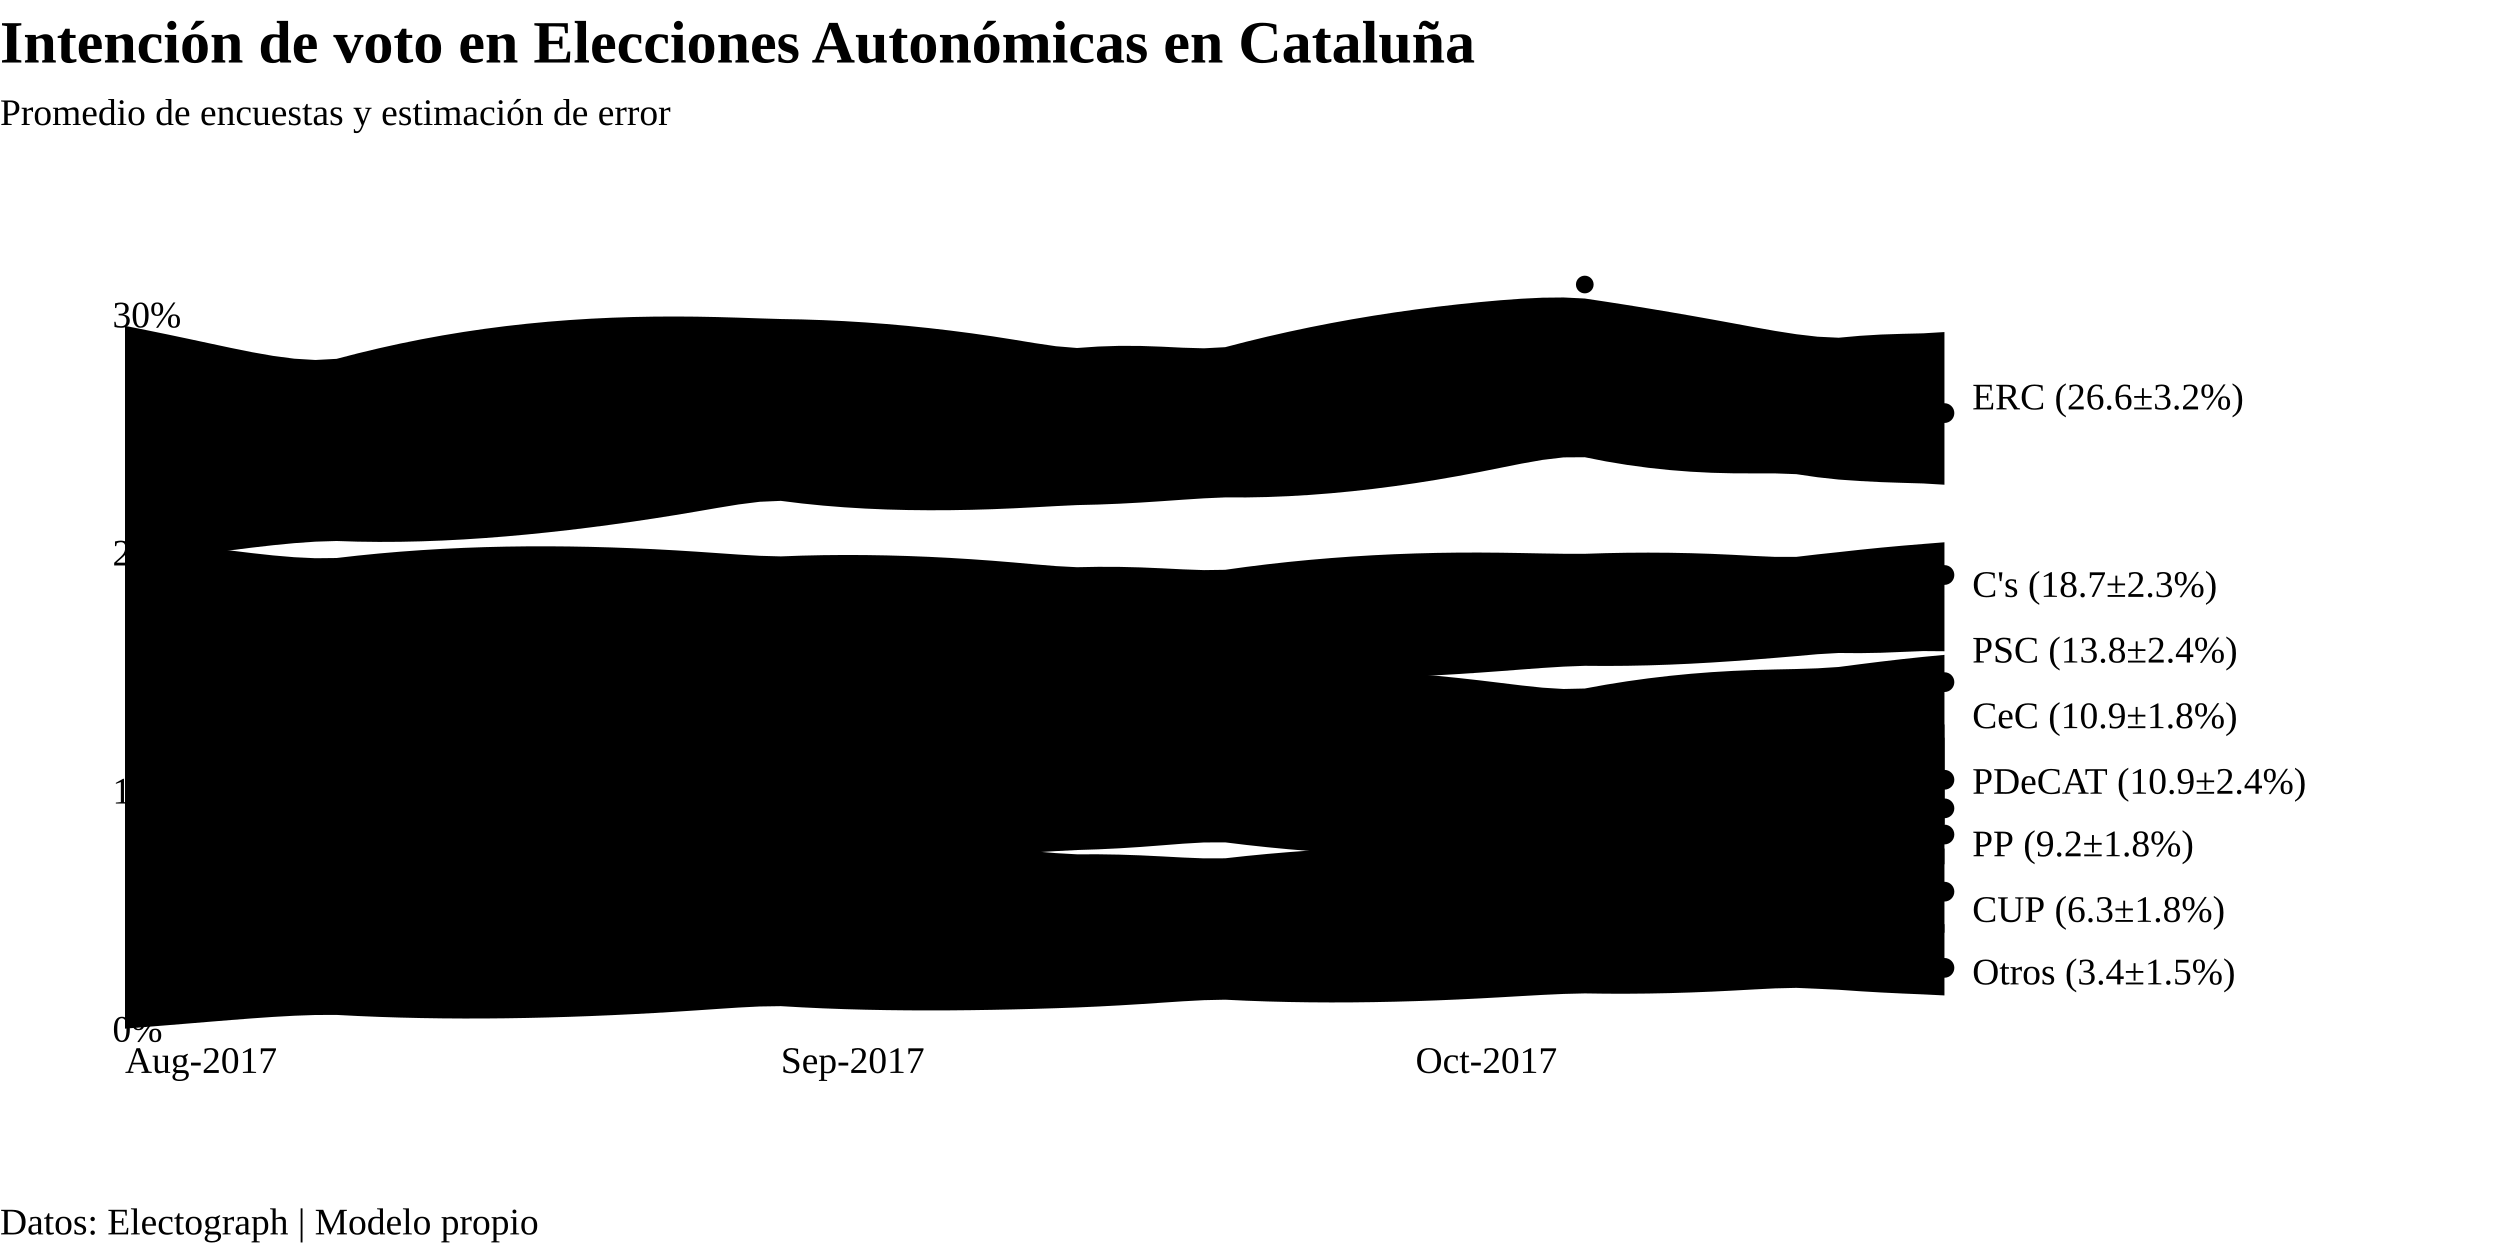
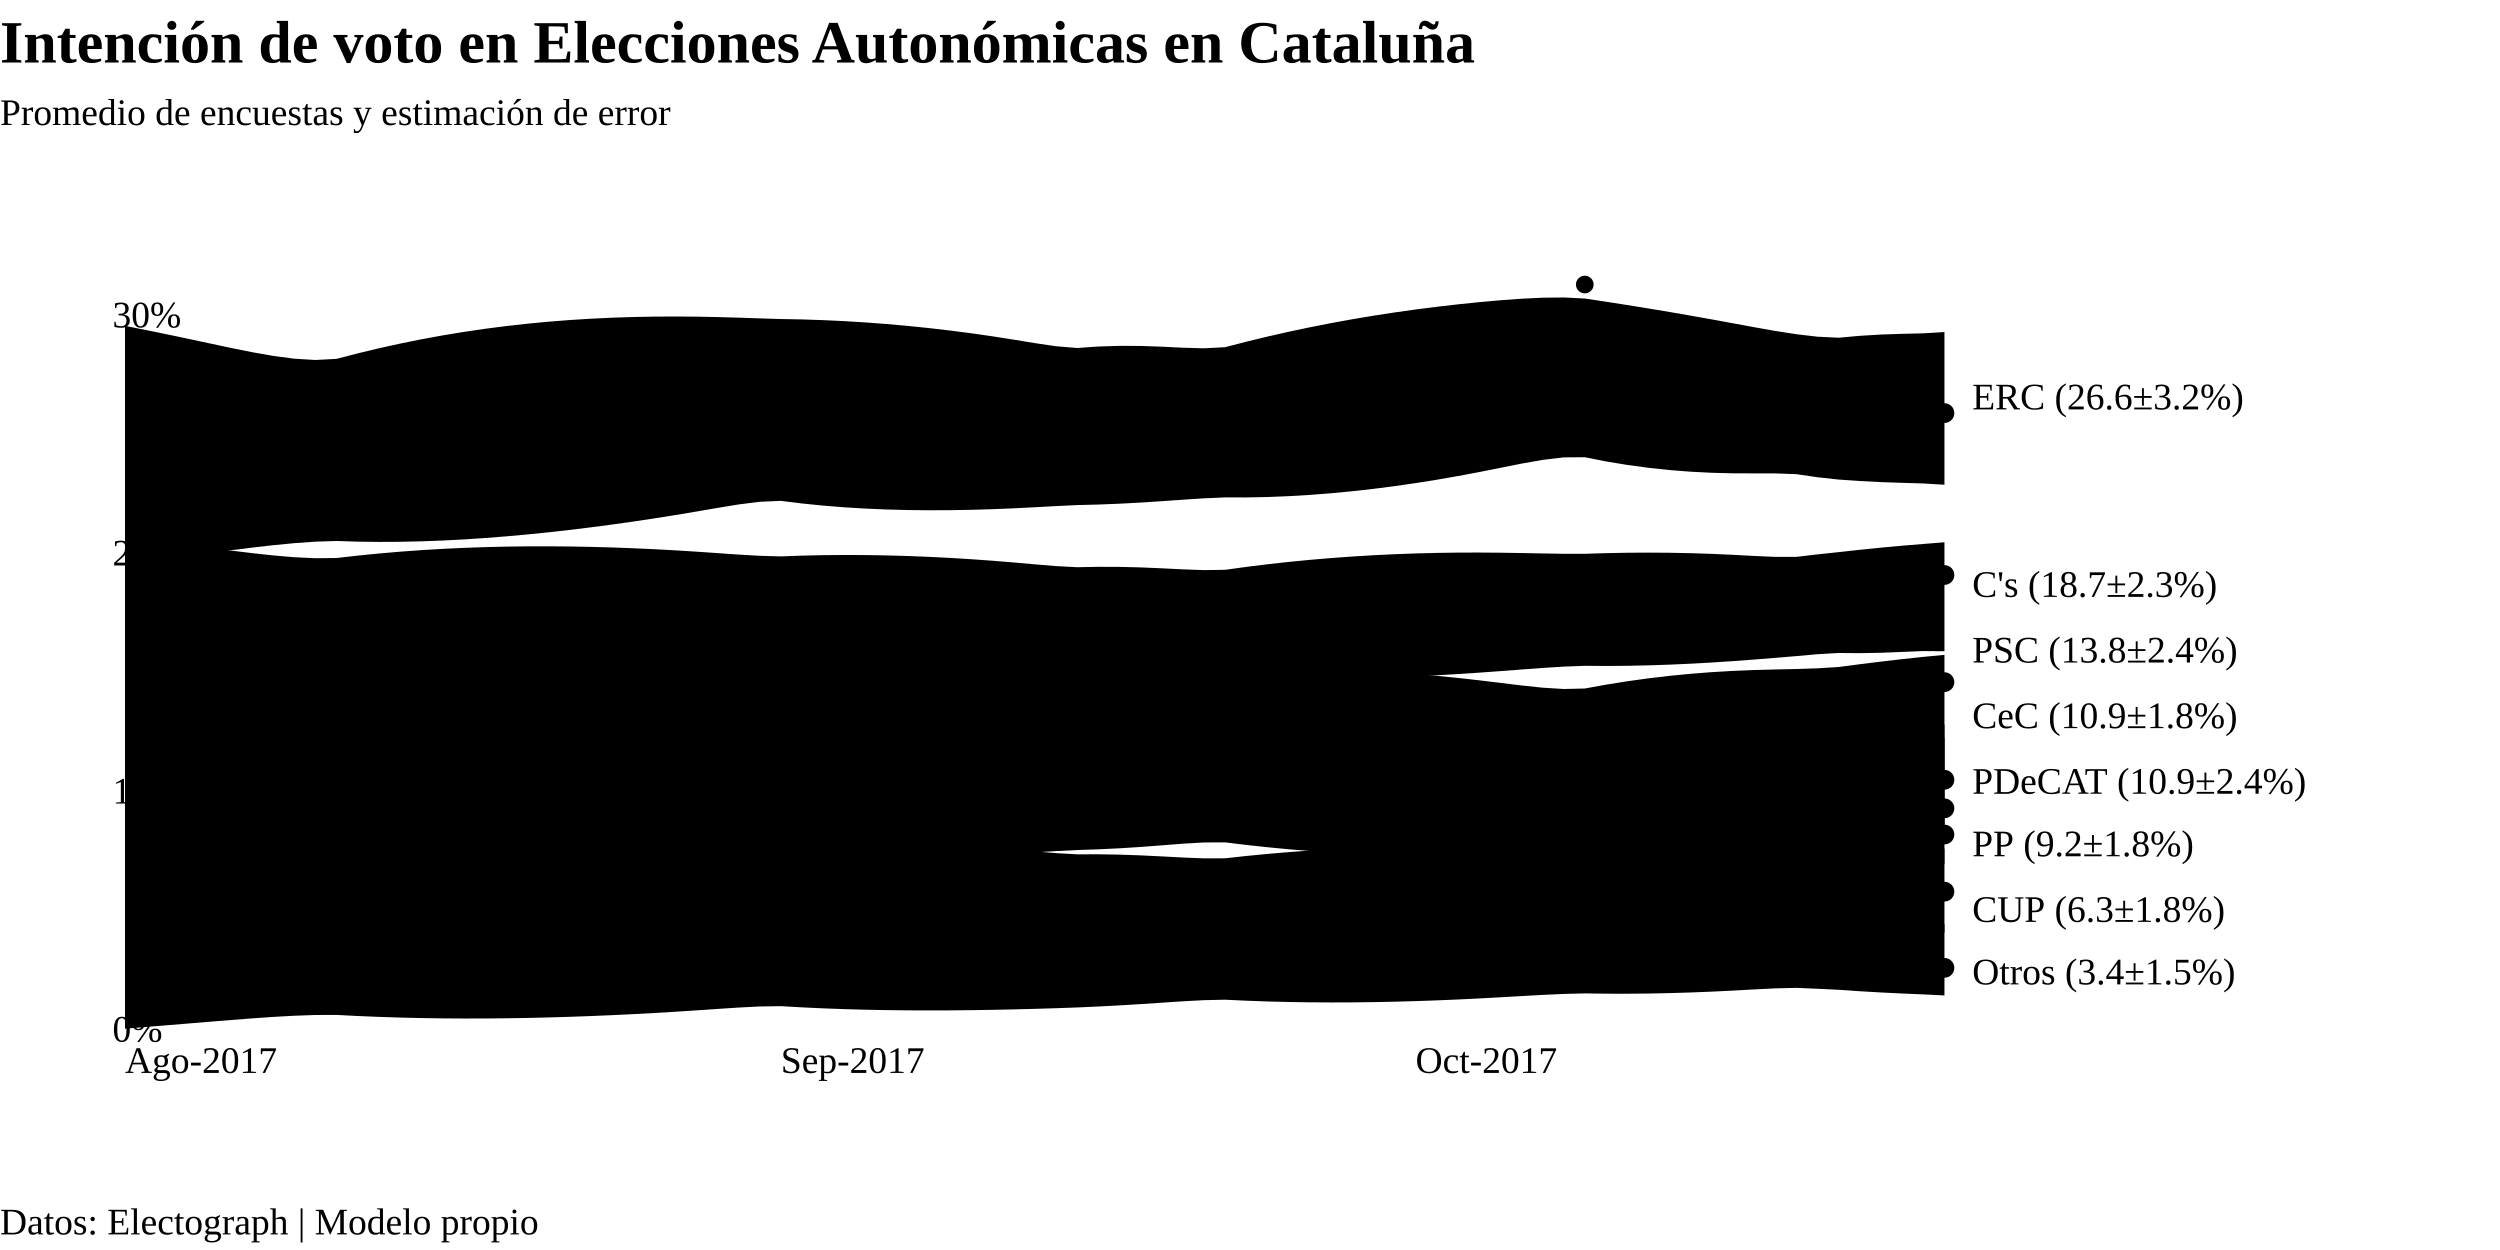
<svg xmlns="http://www.w3.org/2000/svg" version="1.1" viewBox="0 0 800 400" style="max-width:800;max-height:400">
  <text x="0" y="20" style="font-size:large;font-weight:bold;color:black">Intención de voto en Elecciones Autonómicas en Cataluña</text>
  <text x="0" y="40" style="color:gray">Promedio de encuestas y estimación de error</text>
  <text class="horizontal axis" x="36" y="333.333">0%</text>
  <line class="horizontal axis" x1="40" y1="333.333" x2="622.222" y2="333.333" />
  <text class="horizontal axis" x="36" y="257.143">10%</text>
  <line class="horizontal axis" x1="40" y1="257.143" x2="622.222" y2="257.143" />
  <text class="horizontal axis" x="36" y="180.952">20%</text>
  <line class="horizontal axis" x1="40" y1="180.952" x2="622.222" y2="180.952" />
  <text class="horizontal axis" x="36" y="104.762">30%</text>
  <line class="horizontal axis" x1="40" y1="104.762" x2="622.222" y2="104.762" />
  <line class="vertical axis" x1="40" y1="336.667" x2="40" y2="66.667" />
-   <text class="vertical axis" x="40" y="343.333">Aug-2017</text>
+   <text class="vertical axis" x="40" y="343.333">Ago-2017</text>
  <line class="vertical axis" x1="249.871" y1="336.667" x2="249.871" y2="66.667" />
  <text class="vertical axis" x="249.871" y="343.333">Sep-2017</text>
  <line class="vertical axis" x1="452.972" y1="336.667" x2="452.972" y2="66.667" />
  <text class="vertical axis" x="452.972" y="343.333">Oct-2017</text>
  <circle class="encuesta cup" cx="622.222" cy="285.333" r="3.162" />
  <circle class="encuesta erc" cx="622.222" cy="132.19" r="3.162" />
  <circle class="encuesta pdecat" cx="622.222" cy="258.667" r="3.162" />
  <circle class="encuesta cec" cx="622.222" cy="249.524" r="3.162" />
  <circle class="encuesta psc" cx="622.222" cy="218.286" r="3.162" />
  <circle class="encuesta cs" cx="622.222" cy="184" r="3.162" />
  <circle class="encuesta pp" cx="622.222" cy="267.048" r="3.162" />
  <circle class="encuesta otros" cx="622.222" cy="309.714" r="3.162" />
  <circle class="encuesta cup" cx="588.372" cy="290.667" r="3.162" />
  <circle class="encuesta erc" cx="588.372" cy="145.905" r="3.162" />
  <circle class="encuesta pdecat" cx="588.372" cy="241.143" r="3.162" />
  <circle class="encuesta cec" cx="588.372" cy="246.476" r="3.162" />
  <circle class="encuesta psc" cx="588.372" cy="233.524" r="3.162" />
  <circle class="encuesta cs" cx="588.372" cy="187.048" r="3.162" />
  <circle class="encuesta pp" cx="588.372" cy="253.333" r="3.162" />
  <circle class="encuesta otros" cx="588.372" cy="306.667" r="3.162" />
  <circle class="encuesta cup" cx="574.832" cy="273.905" r="2.828" />
  <circle class="encuesta erc" cx="574.832" cy="119.238" r="2.828" />
  <circle class="encuesta pdecat" cx="574.832" cy="241.905" r="2.828" />
  <circle class="encuesta cec" cx="574.832" cy="264.762" r="2.828" />
  <circle class="encuesta psc" cx="574.832" cy="222.857" r="2.828" />
  <circle class="encuesta cs" cx="574.832" cy="205.333" r="2.828" />
  <circle class="encuesta pp" cx="574.832" cy="276.19" r="2.828" />
  <circle class="encuesta otros" cx="574.832" cy="300.571" r="2.828" />
  <circle class="encuesta cup" cx="507.132" cy="285.333" r="2.828" />
  <circle class="encuesta erc" cx="507.132" cy="91.048" r="2.828" />
  <circle class="encuesta pdecat" cx="507.132" cy="271.619" r="2.828" />
  <circle class="encuesta cec" cx="507.132" cy="241.905" r="2.828" />
  <circle class="encuesta psc" cx="507.132" cy="260.952" r="2.828" />
  <circle class="encuesta cs" cx="507.132" cy="193.905" r="2.828" />
  <circle class="encuesta pp" cx="507.132" cy="256.381" r="2.828" />
  <circle class="encuesta otros" cx="507.132" cy="303.619" r="2.828" />
  <circle class="encuesta cup" cx="392.041" cy="290.667" r="3.543" />
  <circle class="encuesta erc" cx="392.041" cy="142.095" r="3.543" />
  <circle class="encuesta pdecat" cx="392.041" cy="236.571" r="3.543" />
  <circle class="encuesta cec" cx="392.041" cy="244.952" r="3.543" />
  <circle class="encuesta psc" cx="392.041" cy="228.952" r="3.543" />
  <circle class="encuesta cs" cx="392.041" cy="202.286" r="3.543" />
  <circle class="encuesta pp" cx="392.041" cy="251.048" r="3.543" />
  <circle class="encuesta otros" cx="392.041" cy="308.19" r="3.543" />
  <circle class="encuesta cup" cx="344.651" cy="288.381" r="2.828" />
  <circle class="encuesta erc" cx="344.651" cy="145.143" r="2.828" />
  <circle class="encuesta pdecat" cx="344.651" cy="229.714" r="2.828" />
  <circle class="encuesta cec" cx="344.651" cy="240.381" r="2.828" />
  <circle class="encuesta psc" cx="344.651" cy="220.571" r="2.828" />
  <circle class="encuesta cs" cx="344.651" cy="200.762" r="2.828" />
  <circle class="encuesta pp" cx="344.651" cy="261.714" r="2.828" />
  <circle class="encuesta otros" cx="344.651" cy="318.095" r="2.828" />
  <circle class="encuesta cup" cx="249.871" cy="281.524" r="2.646" />
  <circle class="encuesta erc" cx="249.871" cy="120" r="2.646" />
  <circle class="encuesta pdecat" cx="249.871" cy="236.571" r="2.646" />
  <circle class="encuesta cec" cx="249.871" cy="254.095" r="2.646" />
  <circle class="encuesta psc" cx="249.871" cy="256.381" r="2.646" />
  <circle class="encuesta cs" cx="249.871" cy="198.476" r="2.646" />
  <circle class="encuesta pp" cx="249.871" cy="253.333" r="2.646" />
  <circle class="encuesta otros" cx="249.871" cy="304.381" r="2.646" />
  <circle class="encuesta cup" cx="107.7" cy="283.81" r="3.543" />
  <circle class="encuesta erc" cx="107.7" cy="151.238" r="3.543" />
  <circle class="encuesta pdecat" cx="107.7" cy="227.429" r="3.543" />
  <circle class="encuesta cec" cx="107.7" cy="241.143" r="3.543" />
  <circle class="encuesta psc" cx="107.7" cy="227.429" r="3.543" />
  <circle class="encuesta cs" cx="107.7" cy="200" r="3.543" />
  <circle class="encuesta pp" cx="107.7" cy="260.952" r="3.543" />
  <circle class="encuesta otros" cx="107.7" cy="312.762" r="3.543" />
  <polyline class="cup" points=" 40,284.415 46.77,284.395 53.54,284.374 60.31,284.352 67.08,284.329 73.85,284.307 80.62,284.286 87.39,284.269 94.16,284.257 100.93,284.255 107.7,284.269 114.47,284.312 121.24,284.354 128.01,284.394 134.78,284.432 141.55,284.467 148.32,284.499 155.09,284.528 161.861,284.554 168.631,284.576 175.4,284.593 182.171,284.606 188.941,284.615 195.711,284.618 202.481,284.616 209.251,284.608 216.021,284.593 222.791,284.572 229.561,284.546 236.331,284.526 243.101,284.534 249.871,284.609 256.641,284.83 263.411,285.046 270.181,285.258 276.951,285.464 283.721,285.666 290.491,285.863 297.261,286.056 304.031,286.243 310.801,286.426 317.571,286.605 324.341,286.78 331.111,286.947 337.881,287.098 344.651,287.219 351.421,287.288 358.191,287.377 364.961,287.487 371.731,287.611 378.501,287.732 385.271,287.816 392.041,287.807 398.811,287.583 405.581,287.369 412.351,287.164 419.121,286.968 425.892,286.781 432.661,286.603 439.432,286.432 446.202,286.27 452.972,286.116 459.742,285.971 466.512,285.833 473.282,285.703 480.052,285.581 486.822,285.467 493.592,285.361 500.362,285.26 507.132,285.159 513.902,285.049 520.672,284.932 527.442,284.81 534.212,284.683 540.982,284.551 547.752,284.414 554.522,284.272 561.292,284.138 568.062,284.059 574.832,284.138 581.602,284.578 588.372,284.856 595.142,284.886 601.912,284.919 608.682,284.954 615.452,284.985 622.222,285.007" />
  <polyline class="cup error" points=" 40,262.529 46.77,263.187 53.54,263.855 60.31,264.534 67.08,265.219 73.85,265.898 80.62,266.543 87.39,267.117 94.16,267.572 100.93,267.84 107.7,267.812 114.47,267.276 121.24,266.813 128.01,266.423 134.78,266.103 141.55,265.85 148.32,265.661 155.09,265.533 161.861,265.464 168.631,265.452 175.4,265.492 182.171,265.582 188.941,265.72 195.711,265.904 202.481,266.129 209.251,266.395 216.021,266.699 222.791,267.04 229.561,267.408 236.331,267.782 243.101,268.117 249.871,268.348 256.641,268.364 263.411,268.451 270.181,268.604 276.951,268.82 283.721,269.095 290.491,269.426 297.261,269.811 304.031,270.246 310.801,270.73 317.571,271.261 324.341,271.837 331.111,272.438 337.881,272.996 344.651,273.383 351.421,273.371 358.191,273.483 364.961,273.714 371.731,274.043 378.501,274.405 385.271,274.678 392.041,274.654 398.811,273.914 405.581,273.258 412.351,272.681 419.121,272.181 425.892,271.756 432.661,271.404 439.432,271.122 446.202,270.909 452.972,270.762 459.742,270.681 466.512,270.663 473.282,270.705 480.052,270.803 486.822,270.942 493.592,271.092 500.362,271.205 507.132,271.211 513.902,270.992 520.672,270.841 527.442,270.755 534.212,270.734 540.982,270.774 547.752,270.875 554.522,271.032 561.292,271.244 568.062,271.505 574.832,271.818 581.602,272.214 588.372,272.382 595.142,272.099 601.912,271.913 608.682,271.816 615.452,271.742 622.222,271.529 622.222,298.485 615.452,298.228 608.682,298.091 601.912,297.926 595.142,297.674 588.372,297.331 581.602,296.941 574.832,296.457 568.062,296.613 561.292,297.031 554.522,297.511 547.752,297.953 540.982,298.327 534.212,298.632 527.442,298.865 520.672,299.024 513.902,299.105 507.132,299.108 500.362,299.314 493.592,299.629 486.822,299.992 480.052,300.358 473.282,300.701 466.512,301.003 459.742,301.26 452.972,301.47 446.202,301.632 439.432,301.743 432.661,301.801 425.892,301.806 419.121,301.755 412.351,301.647 405.581,301.48 398.811,301.252 392.041,300.959 385.271,300.954 378.501,301.058 371.731,301.179 364.961,301.259 358.191,301.271 351.421,301.204 344.651,301.055 337.881,301.2 331.111,301.456 324.341,301.722 317.571,301.949 310.801,302.123 304.031,302.24 297.261,302.301 290.491,302.3 283.721,302.238 276.951,302.109 270.181,301.911 263.411,301.642 256.641,301.296 249.871,300.871 243.101,300.95 236.331,301.27 229.561,301.684 222.791,302.104 216.021,302.487 209.251,302.82 202.481,303.102 195.711,303.332 188.941,303.509 182.171,303.63 175.4,303.695 168.631,303.7 161.861,303.644 155.09,303.524 148.32,303.338 141.55,303.084 134.78,302.761 128.01,302.365 121.24,301.895 114.47,301.349 107.7,300.725 100.93,300.671 94.16,300.942 87.39,301.42 80.62,302.03 73.85,302.716 67.08,303.44 60.31,304.17 53.54,304.892 46.77,305.602 40,306.3" />
  <text class="party cup" x="631.111" y="295">
    <tspan class="party_name">CUP</tspan> (6.3±1.8%)</text>
  <polyline class="erc" points=" 40,142.354 46.77,142.602 53.54,142.862 60.31,143.136 67.08,143.421 73.85,143.704 80.62,143.966 87.39,144.177 94.16,144.295 100.93,144.262 107.7,143.975 114.47,143.205 121.24,142.434 128.01,141.667 134.78,140.908 141.55,140.159 148.32,139.423 155.09,138.703 161.861,138.001 168.631,137.316 175.4,136.651 182.171,136.005 188.941,135.38 195.711,134.773 202.481,134.184 209.251,133.613 216.021,133.058 222.791,132.516 229.561,131.998 236.331,131.541 243.101,131.225 249.871,131.182 256.641,131.664 263.411,132.119 270.181,132.55 276.951,132.964 283.721,133.363 290.491,133.751 297.261,134.134 304.031,134.514 310.801,134.894 317.571,135.279 324.341,135.672 331.111,136.056 337.881,136.372 344.651,136.492 351.421,136.174 358.191,135.93 364.961,135.761 371.731,135.66 378.501,135.587 385.271,135.463 392.041,135.134 398.811,134.264 405.581,133.376 412.351,132.473 419.121,131.556 425.892,130.627 432.661,129.688 439.432,128.739 446.202,127.783 452.972,126.819 459.742,125.848 466.512,124.87 473.282,123.885 480.052,122.904 486.822,121.98 493.592,121.216 500.362,120.776 507.132,120.92 513.902,122.097 520.672,123.187 527.442,124.193 534.212,125.12 540.982,125.971 547.752,126.748 554.522,127.452 561.292,128.09 568.062,128.693 574.832,129.343 581.602,130.231 588.372,130.766 595.142,130.695 601.912,130.665 608.682,130.668 615.452,130.687 622.222,130.686" />
  <polyline class="erc error" points=" 40,104.269 46.77,105.622 53.54,107.008 60.31,108.431 67.08,109.882 73.85,111.324 80.62,112.691 87.39,113.885 94.16,114.78 100.93,115.194 107.7,114.832 114.47,113.079 121.24,111.454 128.01,109.957 134.78,108.588 141.55,107.344 148.32,106.226 155.09,105.23 161.861,104.355 168.631,103.597 175.4,102.953 182.171,102.419 188.941,101.993 195.711,101.67 202.481,101.446 209.251,101.317 216.021,101.28 222.791,101.33 229.561,101.46 236.331,101.654 243.101,101.88 249.871,102.088 256.641,102.216 263.411,102.442 270.181,102.763 276.951,103.18 283.721,103.689 290.491,104.291 297.261,104.985 304.031,105.771 310.801,106.648 317.571,107.617 324.341,108.68 331.111,109.792 337.881,110.792 344.651,111.357 351.421,110.891 358.191,110.674 364.961,110.7 371.731,110.936 378.501,111.266 385.271,111.457 392.041,111.099 398.811,109.347 405.581,107.706 412.351,106.171 419.121,104.739 425.892,103.408 432.661,102.174 439.432,101.036 446.202,99.992 452.972,99.038 459.742,98.174 466.512,97.395 473.282,96.698 480.052,96.088 486.822,95.591 493.592,95.262 500.362,95.191 507.132,95.526 513.902,96.546 520.672,97.603 527.442,98.697 534.212,99.83 540.982,101 547.752,102.205 554.522,103.444 561.292,104.695 568.062,105.897 574.832,106.953 581.602,107.743 588.372,108.073 595.142,107.461 601.912,107.052 608.682,106.828 615.452,106.664 622.222,106.258 622.222,155.113 615.452,154.71 608.682,154.509 601.912,154.277 595.142,153.929 588.372,153.459 581.602,152.719 574.832,151.733 568.062,151.49 561.292,151.485 554.522,151.459 547.752,151.29 540.982,150.942 534.212,150.411 527.442,149.689 520.672,148.771 513.902,147.649 507.132,146.314 500.362,146.362 493.592,147.17 486.822,148.37 480.052,149.72 473.282,151.071 466.512,152.345 459.742,153.522 452.972,154.599 446.202,155.574 439.432,156.442 432.661,157.201 425.892,157.846 419.121,158.372 412.351,158.774 405.581,159.046 398.811,159.18 392.041,159.17 385.271,159.468 378.501,159.908 371.731,160.383 364.961,160.823 358.191,161.186 351.421,161.457 344.651,161.627 337.881,161.952 331.111,162.32 324.341,162.663 317.571,162.941 310.801,163.141 304.031,163.257 297.261,163.283 290.491,163.212 283.721,163.036 276.951,162.748 270.181,162.338 263.411,161.796 256.641,161.113 249.871,160.276 243.101,160.57 236.331,161.428 229.561,162.535 222.791,163.702 216.021,164.835 209.251,165.909 202.481,166.923 195.711,167.875 188.941,168.766 182.171,169.591 175.4,170.349 168.631,171.036 161.861,171.647 155.09,172.177 148.32,172.621 141.55,172.974 134.78,173.228 128.01,173.377 121.24,173.414 114.47,173.33 107.7,173.118 100.93,173.331 94.16,173.811 87.39,174.469 80.62,175.242 73.85,176.084 67.08,176.959 60.31,177.841 53.54,178.716 46.77,179.582 40,180.438" />
  <text class="party erc" x="631.111" y="131">
    <tspan class="party_name">ERC</tspan> (26.6±3.2%)</text>
  <polyline class="pdecat" points=" 40,232.601 46.77,232.448 53.54,232.287 60.31,232.118 67.08,231.943 73.85,231.768 80.62,231.606 87.39,231.473 94.16,231.392 100.93,231.397 107.7,231.544 114.47,231.962 121.24,232.375 128.01,232.78 134.78,233.175 141.55,233.558 148.32,233.927 155.09,234.279 161.861,234.614 168.631,234.931 175.4,235.228 182.171,235.505 188.941,235.761 195.711,235.996 202.481,236.21 209.251,236.403 216.021,236.574 222.791,236.724 229.561,236.854 236.331,236.964 243.101,237.061 249.871,237.156 256.641,237.269 263.411,237.373 270.181,237.465 276.951,237.543 283.721,237.605 290.491,237.648 297.261,237.669 304.031,237.667 310.801,237.639 317.571,237.585 324.341,237.5 331.111,237.399 337.881,237.338 344.651,237.434 351.421,237.925 358.191,238.363 364.961,238.744 371.731,239.068 378.501,239.35 385.271,239.629 392.041,239.989 398.811,240.625 405.581,241.29 412.351,241.982 419.121,242.695 425.892,243.428 432.661,244.175 439.432,244.936 446.202,245.706 452.972,246.484 459.742,247.268 466.512,248.056 473.282,248.846 480.052,249.63 486.822,250.369 493.592,250.994 500.362,251.391 507.132,251.389 513.902,250.688 520.672,250.049 527.442,249.465 534.212,248.932 540.982,248.445 547.752,248 554.522,247.591 561.292,247.227 568.062,246.942 574.832,246.808 581.602,246.963 588.372,247.252 595.142,247.823 601.912,248.439 608.682,249.083 615.452,249.671 622.222,250.029" />
  <polyline class="pdecat error" points=" 40,202.762 46.77,203.486 53.54,204.22 60.31,204.962 67.08,205.71 73.85,206.451 80.62,207.161 87.39,207.807 94.16,208.341 100.93,208.704 107.7,208.802 114.47,208.464 121.24,208.223 128.01,208.074 134.78,208.011 141.55,208.027 148.32,208.118 155.09,208.278 161.861,208.501 168.631,208.784 175.4,209.122 182.171,209.511 188.941,209.947 195.711,210.428 202.481,210.949 209.251,211.51 216.021,212.107 222.791,212.739 229.561,213.393 236.331,214.028 243.101,214.56 249.871,214.856 256.641,214.687 263.411,214.609 270.181,214.612 276.951,214.69 283.721,214.835 290.491,215.042 297.261,215.303 304.031,215.615 310.801,215.972 317.571,216.369 324.341,216.803 331.111,217.264 337.881,217.732 344.651,218.179 351.421,218.576 358.191,219.053 364.961,219.601 371.731,220.201 378.501,220.808 385.271,221.344 392.041,221.697 398.811,221.679 405.581,221.793 412.351,222.029 419.121,222.38 425.892,222.839 432.661,223.399 439.432,224.055 446.202,224.8 452.972,225.629 459.742,226.538 466.512,227.522 473.282,228.578 480.052,229.688 486.822,230.794 493.592,231.783 500.362,232.482 507.132,232.624 513.902,231.763 520.672,231.062 527.442,230.512 534.212,230.106 540.982,229.836 547.752,229.693 554.522,229.672 561.292,229.757 568.062,229.914 574.832,230.079 581.602,230.155 588.372,230.29 595.142,230.467 601.912,230.815 608.682,231.307 615.452,231.777 622.222,231.838 622.222,268.22 615.452,267.566 608.682,266.859 601.912,266.063 595.142,265.178 588.372,264.213 581.602,263.771 574.832,263.536 568.062,263.97 561.292,264.697 554.522,265.51 547.752,266.306 540.982,267.055 534.212,267.758 527.442,268.418 520.672,269.035 513.902,269.613 507.132,270.154 500.362,270.3 493.592,270.204 486.822,269.944 480.052,269.571 473.282,269.114 466.512,268.589 459.742,267.998 452.972,267.34 446.202,266.613 439.432,265.817 432.661,264.951 425.892,264.016 419.121,263.01 412.351,261.934 405.581,260.788 398.811,259.571 392.041,258.282 385.271,257.914 378.501,257.892 371.731,257.935 364.961,257.887 358.191,257.673 351.421,257.274 344.651,256.688 337.881,256.943 331.111,257.534 324.341,258.197 317.571,258.8 310.801,259.307 304.031,259.719 297.261,260.035 290.491,260.254 283.721,260.375 276.951,260.397 270.181,260.318 263.411,260.137 256.641,259.85 249.871,259.455 243.101,259.563 236.331,259.901 229.561,260.314 222.791,260.71 216.021,261.042 209.251,261.296 202.481,261.472 195.711,261.565 188.941,261.575 182.171,261.499 175.4,261.334 168.631,261.078 161.861,260.727 155.09,260.281 148.32,259.735 141.55,259.089 134.78,258.34 128.01,257.486 121.24,256.527 114.47,255.461 107.7,254.287 100.93,254.089 94.16,254.442 87.39,255.138 80.62,256.05 73.85,257.086 67.08,258.177 60.31,259.275 53.54,260.355 46.77,261.409 40,262.439" />
  <text class="party pdecat" x="631.111" y="254">
    <tspan class="party_name">PDeCAT</tspan> (10.9±2.4%)</text>
  <polyline class="cec" points=" 40,243.949 46.77,243.874 53.54,243.795 60.31,243.712 67.08,243.625 73.85,243.539 80.62,243.459 87.39,243.396 94.16,243.362 100.93,243.377 107.7,243.474 114.47,243.726 121.24,243.981 128.01,244.235 134.78,244.489 141.55,244.741 148.32,244.991 155.09,245.238 161.861,245.482 168.631,245.722 175.4,245.958 182.171,246.191 188.941,246.42 195.711,246.646 202.481,246.869 209.251,247.091 216.021,247.312 222.791,247.532 229.561,247.747 236.331,247.937 243.101,248.057 249.871,248.035 256.641,247.73 263.411,247.44 270.181,247.163 276.951,246.899 283.721,246.646 290.491,246.401 297.261,246.165 304.031,245.935 310.801,245.71 317.571,245.49 324.341,245.271 331.111,245.063 337.881,244.897 344.651,244.839 351.421,245.015 358.191,245.164 364.961,245.287 371.731,245.386 378.501,245.466 385.271,245.537 392.041,245.616 398.811,245.744 405.581,245.873 412.351,246.002 419.121,246.128 425.892,246.251 432.661,246.37 439.432,246.484 446.202,246.592 452.972,246.692 459.742,246.784 466.512,246.867 473.282,246.939 480.052,247.001 486.822,247.063 493.592,247.141 500.362,247.269 507.132,247.5 513.902,247.936 520.672,248.37 527.442,248.803 534.212,249.233 540.982,249.659 547.752,250.082 554.522,250.5 561.292,250.894 568.062,251.193 574.832,251.254 581.602,250.796 588.372,250.478 595.142,250.346 601.912,250.223 608.682,250.109 615.452,250.011 622.222,249.933" />
  <polyline class="cec error" points=" 40,221.381 46.77,221.985 53.54,222.596 60.31,223.215 67.08,223.84 73.85,224.459 80.62,225.051 87.39,225.585 94.16,226.023 100.93,226.312 107.7,226.371 114.47,226.043 121.24,225.796 128.01,225.624 134.78,225.525 141.55,225.495 148.32,225.531 155.09,225.63 161.861,225.788 168.631,226.002 175.4,226.271 182.171,226.592 188.941,226.961 195.711,227.378 202.481,227.841 209.251,228.349 216.021,228.9 222.791,229.495 229.561,230.118 236.331,230.712 243.101,231.167 249.871,231.296 256.641,230.759 263.411,230.314 270.181,229.955 276.951,229.677 283.721,229.476 290.491,229.346 297.261,229.283 304.031,229.285 310.801,229.347 317.571,229.465 324.341,229.638 331.111,229.856 337.881,230.092 344.651,230.298 351.421,230.395 358.191,230.567 364.961,230.813 371.731,231.119 378.501,231.443 385.271,231.706 392.041,231.774 398.811,231.389 405.581,231.081 412.351,230.844 419.121,230.676 425.892,230.572 432.661,230.529 439.432,230.543 446.202,230.612 452.972,230.732 459.742,230.901 466.512,231.116 473.282,231.373 480.052,231.668 486.822,231.994 493.592,232.34 500.362,232.696 507.132,233.048 513.902,233.396 520.672,233.817 527.442,234.309 534.212,234.868 540.982,235.491 547.752,236.175 554.522,236.918 561.292,237.68 568.062,238.335 574.832,238.63 581.602,238.093 588.372,237.639 595.142,237.185 601.912,236.834 608.682,236.582 615.452,236.372 622.222,236.054 622.222,263.813 615.452,263.649 608.682,263.636 601.912,263.611 595.142,263.508 588.372,263.318 581.602,263.5 574.832,263.877 568.062,264.051 561.292,264.108 554.522,264.083 547.752,263.988 540.982,263.827 534.212,263.597 527.442,263.297 520.672,262.923 513.902,262.476 507.132,261.953 500.362,261.842 493.592,261.941 486.822,262.132 480.052,262.335 473.282,262.505 466.512,262.618 459.742,262.667 452.972,262.652 446.202,262.572 439.432,262.426 432.661,262.212 425.892,261.931 419.121,261.58 412.351,261.159 405.581,260.666 398.811,260.1 392.041,259.459 385.271,259.367 378.501,259.488 371.731,259.652 364.961,259.76 358.191,259.76 351.421,259.635 344.651,259.38 337.881,259.702 331.111,260.27 324.341,260.904 317.571,261.514 310.801,262.074 304.031,262.586 297.261,263.047 290.491,263.457 283.721,263.816 276.951,264.121 270.181,264.371 263.411,264.565 256.641,264.7 249.871,264.774 243.101,264.947 236.331,265.161 229.561,265.377 222.791,265.569 216.021,265.723 209.251,265.833 202.481,265.898 195.711,265.913 188.941,265.878 182.171,265.79 175.4,265.645 168.631,265.441 161.861,265.176 155.09,264.847 148.32,264.451 141.55,263.988 134.78,263.453 128.01,262.846 121.24,262.166 114.47,261.409 107.7,260.577 100.93,260.441 94.16,260.701 87.39,261.207 80.62,261.868 73.85,262.618 67.08,263.41 60.31,264.208 53.54,264.994 46.77,265.763 40,266.517" />
  <text class="party cec" x="631.111" y="233">
    <tspan class="party_name">CeC</tspan> (10.9±1.8%)</text>
  <polyline class="psc" points=" 40,231.993 46.77,231.879 53.54,231.76 60.31,231.633 67.08,231.5 73.85,231.368 80.62,231.247 87.39,231.153 94.16,231.108 100.93,231.143 107.7,231.317 114.47,231.753 121.24,232.196 128.01,232.643 134.78,233.093 141.55,233.545 148.32,233.999 155.09,234.452 161.861,234.906 168.631,235.359 175.4,235.813 182.171,236.267 188.941,236.723 195.711,237.181 202.481,237.643 209.251,238.111 216.021,238.587 222.791,239.073 229.561,239.556 236.331,239.98 243.101,240.23 249.871,240.104 256.641,239.219 263.411,238.376 270.181,237.571 276.951,236.8 283.721,236.062 290.491,235.353 297.261,234.67 304.031,234.01 310.801,233.37 317.571,232.748 324.341,232.139 331.111,231.563 337.881,231.094 344.651,230.879 351.421,231.205 358.191,231.461 364.961,231.654 371.731,231.791 378.501,231.893 385.271,232.002 392.041,232.194 398.811,232.634 405.581,233.08 412.351,233.531 419.121,233.987 425.892,234.446 432.661,234.911 439.432,235.38 446.202,235.853 452.972,236.333 459.742,236.82 466.512,237.315 473.282,237.82 480.052,238.327 486.822,238.801 493.592,239.168 500.362,239.304 507.132,239.014 513.902,237.956 520.672,236.947 527.442,235.987 534.212,235.073 540.982,234.207 547.752,233.386 554.522,232.611 561.292,231.896 568.062,231.284 574.832,230.847 581.602,230.713 588.372,230.458 595.142,230.005 601.912,229.469 608.682,228.872 615.452,228.31 622.222,227.985" />
  <polyline class="psc error" points=" 40,202.908 46.77,203.653 53.54,204.406 60.31,205.17 67.08,205.939 73.85,206.702 80.62,207.434 87.39,208.1 94.16,208.656 100.93,209.042 107.7,209.168 114.47,208.868 121.24,208.675 128.01,208.584 134.78,208.59 141.55,208.689 148.32,208.875 155.09,209.145 161.861,209.496 168.631,209.923 175.4,210.423 182.171,210.994 188.941,211.634 195.711,212.341 202.481,213.113 209.251,213.951 216.021,214.853 222.791,215.822 229.561,216.83 236.331,217.775 243.101,218.453 249.871,218.514 256.641,217.317 263.411,216.259 270.181,215.332 276.951,214.528 283.721,213.841 290.491,213.263 297.261,212.788 304.031,212.411 310.801,212.125 317.571,211.926 324.341,211.807 331.111,211.767 337.881,211.805 344.651,211.925 351.421,212.151 358.191,212.44 364.961,212.791 371.731,213.193 378.501,213.608 385.271,213.965 392.041,214.144 398.811,213.933 405.581,213.827 412.351,213.82 419.121,213.908 425.892,214.088 432.661,214.355 439.432,214.708 446.202,215.144 452.972,215.662 459.742,216.26 466.512,216.937 473.282,217.692 480.052,218.511 486.822,219.336 493.592,220.054 500.362,220.478 507.132,220.322 513.902,219.094 520.672,218.014 527.442,217.076 534.212,216.278 540.982,215.615 547.752,215.086 554.522,214.687 561.292,214.41 568.062,214.229 574.832,214.083 581.602,213.86 588.372,213.435 595.142,212.555 601.912,211.713 608.682,210.922 615.452,210.203 622.222,209.556 622.222,246.414 615.452,246.417 608.682,246.821 601.912,247.225 595.142,247.455 588.372,247.481 581.602,247.565 574.832,247.611 568.062,248.338 561.292,249.382 554.522,250.536 547.752,251.686 540.982,252.798 534.212,253.869 527.442,254.897 520.672,255.881 513.902,256.817 507.132,257.707 500.362,258.129 493.592,258.282 486.822,258.266 480.052,258.144 473.282,257.948 466.512,257.693 459.742,257.38 452.972,257.004 446.202,256.563 439.432,256.051 432.661,255.466 425.892,254.805 419.121,254.065 412.351,253.242 405.581,252.333 398.811,251.335 392.041,250.244 385.271,250.039 378.501,250.177 371.731,250.389 364.961,250.517 358.191,250.483 351.421,250.258 344.651,249.833 337.881,250.382 331.111,251.359 324.341,252.471 317.571,253.57 310.801,254.615 304.031,255.609 297.261,256.551 290.491,257.442 283.721,258.283 276.951,259.072 270.181,259.809 263.411,260.493 256.641,261.121 249.871,261.694 243.101,262.007 236.331,262.186 229.561,262.283 222.791,262.324 216.021,262.321 209.251,262.272 202.481,262.173 195.711,262.022 188.941,261.812 182.171,261.54 175.4,261.203 168.631,260.796 161.861,260.316 155.09,259.759 148.32,259.122 141.55,258.402 134.78,257.596 128.01,256.701 121.24,255.716 114.47,254.638 107.7,253.466 100.93,253.245 94.16,253.559 87.39,254.206 80.62,255.06 73.85,256.034 67.08,257.061 60.31,258.096 53.54,259.113 46.77,260.106 40,261.077" />
  <text class="party psc" x="631.111" y="212">
    <tspan class="party_name">PSC</tspan> (13.8±2.4%)</text>
  <polyline class="cs" points=" 40,199.193 46.77,199.217 53.54,199.242 60.31,199.269 67.08,199.296 73.85,199.324 80.62,199.351 87.39,199.372 94.16,199.386 100.93,199.386 107.7,199.365 114.47,199.302 121.24,199.24 128.01,199.181 134.78,199.123 141.55,199.068 148.32,199.016 155.09,198.966 161.861,198.92 168.631,198.878 175.4,198.839 182.171,198.804 188.941,198.772 195.711,198.744 202.481,198.72 209.251,198.7 216.021,198.683 222.791,198.669 229.561,198.659 236.331,198.653 243.101,198.651 249.871,198.657 256.641,198.674 263.411,198.696 270.181,198.721 276.951,198.751 283.721,198.787 290.491,198.827 297.261,198.874 304.031,198.927 310.801,198.986 317.571,199.052 324.341,199.125 331.111,199.202 337.881,199.272 344.651,199.314 351.421,199.291 358.191,199.29 364.961,199.312 371.731,199.353 378.501,199.399 385.271,199.414 392.041,199.337 398.811,199.036 405.581,198.736 412.351,198.439 419.121,198.146 425.892,197.857 432.661,197.573 439.432,197.296 446.202,197.026 452.972,196.764 459.742,196.511 466.512,196.268 473.282,196.035 480.052,195.814 486.822,195.609 493.592,195.424 500.362,195.265 507.132,195.139 513.902,195.056 520.672,194.968 527.442,194.877 534.212,194.787 540.982,194.701 547.752,194.621 554.522,194.551 561.292,194.481 568.062,194.36 574.832,194.073 581.602,193.374 588.372,192.819 595.142,192.471 601.912,192.066 608.682,191.621 615.452,191.205 622.222,190.962" />
  <polyline class="cs error" points=" 40,171.887 46.77,172.717 53.54,173.562 60.31,174.425 67.08,175.3 73.85,176.169 80.62,176.996 87.39,177.732 94.16,178.308 100.93,178.634 107.7,178.562 114.47,177.795 121.24,177.122 128.01,176.541 134.78,176.049 141.55,175.643 148.32,175.322 155.09,175.082 161.861,174.92 168.631,174.833 175.4,174.818 182.171,174.874 188.941,174.996 195.711,175.182 202.481,175.431 209.251,175.739 216.021,176.105 222.791,176.527 229.561,176.994 236.331,177.464 243.101,177.858 249.871,178.046 256.641,177.801 263.411,177.651 270.181,177.593 276.951,177.62 283.721,177.732 290.491,177.923 297.261,178.19 304.031,178.533 310.801,178.947 317.571,179.433 324.341,179.986 331.111,180.585 337.881,181.146 344.651,181.508 351.421,181.382 358.191,181.403 364.961,181.568 371.731,181.855 378.501,182.191 385.271,182.435 392.041,182.339 398.811,181.406 405.581,180.568 412.351,179.819 419.121,179.158 425.892,178.582 432.661,178.09 439.432,177.68 446.202,177.351 452.972,177.101 459.742,176.929 466.512,176.834 473.282,176.815 480.052,176.866 486.822,176.972 493.592,177.103 500.362,177.21 507.132,177.217 513.902,177.006 520.672,176.88 527.442,176.84 534.212,176.885 540.982,177.017 547.752,177.235 554.522,177.541 561.292,177.903 568.062,178.203 574.832,178.195 581.602,177.401 588.372,176.68 595.142,175.934 601.912,175.247 608.682,174.627 615.452,174.068 622.222,173.526 622.222,208.397 615.452,208.341 608.682,208.616 601.912,208.886 595.142,209.008 588.372,208.958 581.602,209.347 574.832,209.95 568.062,210.516 561.292,211.059 554.522,211.561 547.752,212.007 540.982,212.385 534.212,212.689 527.442,212.915 520.672,213.056 513.902,213.106 507.132,213.061 500.362,213.32 493.592,213.744 486.822,214.245 480.052,214.762 473.282,215.255 466.512,215.701 459.742,216.093 452.972,216.427 446.202,216.701 439.432,216.912 432.661,217.057 425.892,217.132 419.121,217.134 412.351,217.059 405.581,216.905 398.811,216.665 392.041,216.335 385.271,216.392 378.501,216.606 371.731,216.852 364.961,217.055 358.191,217.176 351.421,217.2 344.651,217.119 337.881,217.397 331.111,217.818 324.341,218.263 317.571,218.672 310.801,219.025 304.031,219.321 297.261,219.558 290.491,219.733 283.721,219.842 276.951,219.882 270.181,219.85 263.411,219.74 256.641,219.548 249.871,219.268 243.101,219.445 236.331,219.842 229.561,220.324 222.791,220.811 216.021,221.26 209.251,221.661 202.481,222.01 195.711,222.307 188.941,222.549 182.171,222.734 175.4,222.86 168.631,222.923 161.861,222.921 155.09,222.851 148.32,222.709 141.55,222.492 134.78,222.197 128.01,221.821 121.24,221.359 114.47,220.809 107.7,220.168 100.93,220.138 94.16,220.463 87.39,221.013 80.62,221.705 73.85,222.48 67.08,223.293 60.31,224.112 53.54,224.922 46.77,225.717 40,226.498" />
  <text class="party cs" x="631.111" y="191">
    <tspan class="party_name">C's</tspan> (18.7±2.3%)</text>
  <polyline class="pp" points=" 40,259.627 46.77,259.651 53.54,259.678 60.31,259.708 67.08,259.74 73.85,259.772 80.62,259.802 87.39,259.824 94.16,259.832 100.93,259.815 107.7,259.756 114.47,259.615 121.24,259.471 128.01,259.325 134.78,259.178 141.55,259.029 148.32,258.878 155.09,258.728 161.861,258.577 168.631,258.426 175.4,258.275 182.171,258.124 188.941,257.974 195.711,257.823 202.481,257.672 209.251,257.521 216.021,257.37 222.791,257.217 229.561,257.067 236.331,256.932 243.101,256.835 249.871,256.82 256.641,256.965 263.411,257.095 270.181,257.213 276.951,257.32 283.721,257.415 290.491,257.501 297.261,257.579 304.031,257.648 310.801,257.712 317.571,257.77 324.341,257.824 331.111,257.868 337.881,257.875 344.651,257.783 351.421,257.465 358.191,257.144 364.961,256.816 371.731,256.488 378.501,256.189 385.271,255.971 392.041,255.925 398.811,256.249 405.581,256.556 412.351,256.848 419.121,257.125 425.892,257.387 432.661,257.636 439.432,257.872 446.202,258.093 452.972,258.301 459.742,258.495 466.512,258.675 473.282,258.839 480.052,258.99 486.822,259.13 493.592,259.272 500.362,259.436 507.132,259.655 513.902,259.995 520.672,260.338 527.442,260.682 534.212,261.026 540.982,261.37 547.752,261.712 554.522,262.053 561.292,262.372 568.062,262.609 574.832,262.633 581.602,262.19 588.372,261.993 595.142,262.19 601.912,262.418 608.682,262.668 615.452,262.9 622.222,263.034" />
  <polyline class="pp error" points=" 40,237.628 46.77,238.325 53.54,239.036 60.31,239.762 67.08,240.498 73.85,241.228 80.62,241.921 87.39,242.533 94.16,243.005 100.93,243.255 107.7,243.152 114.47,242.426 121.24,241.772 128.01,241.19 134.78,240.677 141.55,240.232 148.32,239.852 155.09,239.537 161.861,239.283 168.631,239.089 175.4,238.952 182.171,238.869 188.941,238.84 195.711,238.861 202.481,238.93 209.251,239.045 216.021,239.205 222.791,239.407 229.561,239.645 236.331,239.898 243.101,240.125 249.871,240.26 256.641,240.193 263.411,240.188 270.181,240.241 276.951,240.35 283.721,240.511 290.491,240.724 297.261,240.987 304.031,241.298 310.801,241.655 317.571,242.06 324.341,242.511 331.111,242.984 337.881,243.393 344.651,243.559 351.421,243.145 358.191,242.829 364.961,242.605 371.731,242.465 378.501,242.393 385.271,242.354 392.041,242.292 398.811,242.116 405.581,241.998 412.351,241.936 419.121,241.928 425.892,241.973 432.661,242.067 439.432,242.21 446.202,242.398 452.972,242.631 459.742,242.906 466.512,243.22 473.282,243.571 480.052,243.955 486.822,244.361 493.592,244.77 500.362,245.16 507.132,245.499 513.902,245.75 520.672,246.078 527.442,246.479 534.212,246.949 540.982,247.485 547.752,248.083 554.522,248.742 561.292,249.423 568.062,250.009 574.832,250.263 581.602,249.74 588.372,249.412 595.142,249.305 601.912,249.322 608.682,249.449 615.452,249.585 622.222,249.489 622.222,276.578 615.452,276.215 608.682,275.886 601.912,275.514 595.142,275.076 588.372,274.573 581.602,274.639 574.832,275.002 568.062,275.208 561.292,275.321 554.522,275.363 547.752,275.341 540.982,275.256 534.212,275.104 527.442,274.885 520.672,274.598 513.902,274.24 507.132,273.811 500.362,273.712 493.592,273.774 486.822,273.9 480.052,274.024 473.282,274.107 466.512,274.129 459.742,274.084 452.972,273.971 446.202,273.788 439.432,273.534 432.661,273.206 425.892,272.802 419.121,272.321 412.351,271.759 405.581,271.114 398.811,270.382 392.041,269.558 385.271,269.587 378.501,269.985 371.731,270.512 364.961,271.027 358.191,271.459 351.421,271.786 344.651,272.007 337.881,272.357 331.111,272.752 324.341,273.137 317.571,273.48 310.801,273.768 304.031,273.999 297.261,274.171 290.491,274.279 283.721,274.32 276.951,274.29 270.181,274.186 263.411,274.002 256.641,273.736 249.871,273.381 243.101,273.546 236.331,273.965 229.561,274.489 222.791,275.028 216.021,275.535 209.251,275.998 202.481,276.415 195.711,276.785 188.941,277.107 182.171,277.379 175.4,277.598 168.631,277.763 161.861,277.871 155.09,277.919 148.32,277.905 141.55,277.825 134.78,277.679 128.01,277.461 121.24,277.171 114.47,276.805 107.7,276.36 100.93,276.375 94.16,276.659 87.39,277.115 80.62,277.683 73.85,278.316 67.08,278.981 60.31,279.654 53.54,280.32 46.77,280.978 40,281.626" />
  <text class="party pp" x="631.111" y="274">
    <tspan class="party_name">PP</tspan> (9.2±1.8%)</text>
  <polyline class="otros" points=" 40,310.631 46.77,310.696 53.54,310.764 60.31,310.834 67.08,310.907 73.85,310.979 80.62,311.045 87.39,311.099 94.16,311.13 100.93,311.126 107.7,311.063 114.47,310.886 121.24,310.711 128.01,310.536 134.78,310.364 141.55,310.195 148.32,310.029 155.09,309.867 161.861,309.708 168.631,309.555 175.4,309.405 182.171,309.259 188.941,309.118 195.711,308.98 202.481,308.846 209.251,308.715 216.021,308.586 222.791,308.458 229.561,308.335 236.331,308.23 243.101,308.169 249.871,308.199 256.641,308.411 263.411,308.618 270.181,308.82 276.951,309.02 283.721,309.219 290.491,309.417 297.261,309.616 304.031,309.817 310.801,310.023 317.571,310.234 324.341,310.452 331.111,310.664 337.881,310.817 344.651,310.802 351.421,310.4 358.191,310.034 364.961,309.702 371.731,309.405 378.501,309.147 385.271,308.931 392.041,308.758 398.811,308.627 405.581,308.481 412.351,308.324 419.121,308.157 425.892,307.984 432.661,307.805 439.432,307.623 446.202,307.438 452.972,307.252 459.742,307.065 466.512,306.88 473.282,306.695 480.052,306.514 486.822,306.342 493.592,306.187 500.362,306.062 507.132,305.985 513.902,305.985 520.672,305.971 527.442,305.945 534.212,305.907 540.982,305.858 547.752,305.8 554.522,305.732 561.292,305.664 568.062,305.622 574.832,305.668 581.602,305.918 588.372,306.14 595.142,306.344 601.912,306.563 608.682,306.787 615.452,306.993 622.222,307.127" />
  <polyline class="otros error" points=" 40,292.096 46.77,292.77 53.54,293.454 60.31,294.15 67.08,294.854 73.85,295.549 80.62,296.206 87.39,296.783 94.16,297.225 100.93,297.456 107.7,297.351 114.47,296.652 121.24,296.019 128.01,295.452 134.78,294.949 141.55,294.511 148.32,294.134 155.09,293.819 161.861,293.564 168.631,293.365 175.4,293.223 182.171,293.133 188.941,293.095 195.711,293.106 202.481,293.162 209.251,293.264 216.021,293.407 222.791,293.59 229.561,293.808 236.331,294.043 243.101,294.266 249.871,294.431 256.641,294.467 263.411,294.564 270.181,294.719 276.951,294.932 283.721,295.199 290.491,295.52 297.261,295.893 304.031,296.318 310.801,296.794 317.571,297.321 324.341,297.898 331.111,298.496 337.881,299.008 344.651,299.218 351.421,298.716 358.191,298.341 364.961,298.088 371.731,297.945 378.501,297.877 385.271,297.809 392.041,297.612 398.811,297.029 405.581,296.494 412.351,296.008 419.121,295.572 425.892,295.185 432.661,294.849 439.432,294.564 446.202,294.329 452.972,294.144 459.742,294.009 466.512,293.923 473.282,293.885 480.052,293.892 486.822,293.937 493.592,294.003 500.362,294.064 507.132,294.079 513.902,293.989 520.672,293.949 527.442,293.959 534.212,294.017 540.982,294.123 547.752,294.276 554.522,294.474 561.292,294.71 568.062,294.968 574.832,295.218 581.602,295.426 588.372,295.553 595.142,295.494 601.912,295.532 608.682,295.654 615.452,295.779 622.222,295.713 622.222,318.54 615.452,318.207 608.682,317.921 601.912,317.593 595.142,317.195 588.372,316.727 581.602,316.409 574.832,316.118 568.062,316.277 561.292,316.617 554.522,316.991 547.752,317.324 540.982,317.593 534.212,317.796 527.442,317.931 520.672,317.993 513.902,317.981 507.132,317.89 500.362,318.06 493.592,318.371 486.822,318.747 480.052,319.137 473.282,319.506 466.512,319.836 459.742,320.122 452.972,320.359 446.202,320.547 439.432,320.681 432.661,320.761 425.892,320.783 419.121,320.743 412.351,320.639 405.581,320.468 398.811,320.224 392.041,319.904 385.271,320.054 378.501,320.418 371.731,320.865 364.961,321.316 358.191,321.727 351.421,322.084 344.651,322.387 337.881,322.627 331.111,322.832 324.341,323.007 317.571,323.147 310.801,323.252 304.031,323.317 297.261,323.338 290.491,323.313 283.721,323.238 276.951,323.109 270.181,322.921 263.411,322.672 256.641,322.355 249.871,321.967 243.101,322.072 236.331,322.417 229.561,322.863 222.791,323.326 216.021,323.764 209.251,324.166 202.481,324.53 195.711,324.855 188.941,325.141 182.171,325.385 175.4,325.587 168.631,325.744 161.861,325.853 155.09,325.914 148.32,325.923 141.55,325.879 134.78,325.779 128.01,325.62 121.24,325.402 114.47,325.12 107.7,324.775 100.93,324.797 94.16,325.036 87.39,325.415 80.62,325.884 73.85,326.409 67.08,326.96 60.31,327.519 53.54,328.074 46.77,328.623 40,329.166" />
  <text class="party otros" x="631.111" y="315">
    <tspan class="party_name">Otros</tspan> (3.4±1.5%)</text>
  <text class="pie izquierda" x="0" y="395">Datos: Electograph | Modelo propio</text>
  <text class="pie derecha" x="800" y="395">Jesús Carro | <tspan style="font-weight:bold">1datomas</tspan>.com</text>
</svg>
